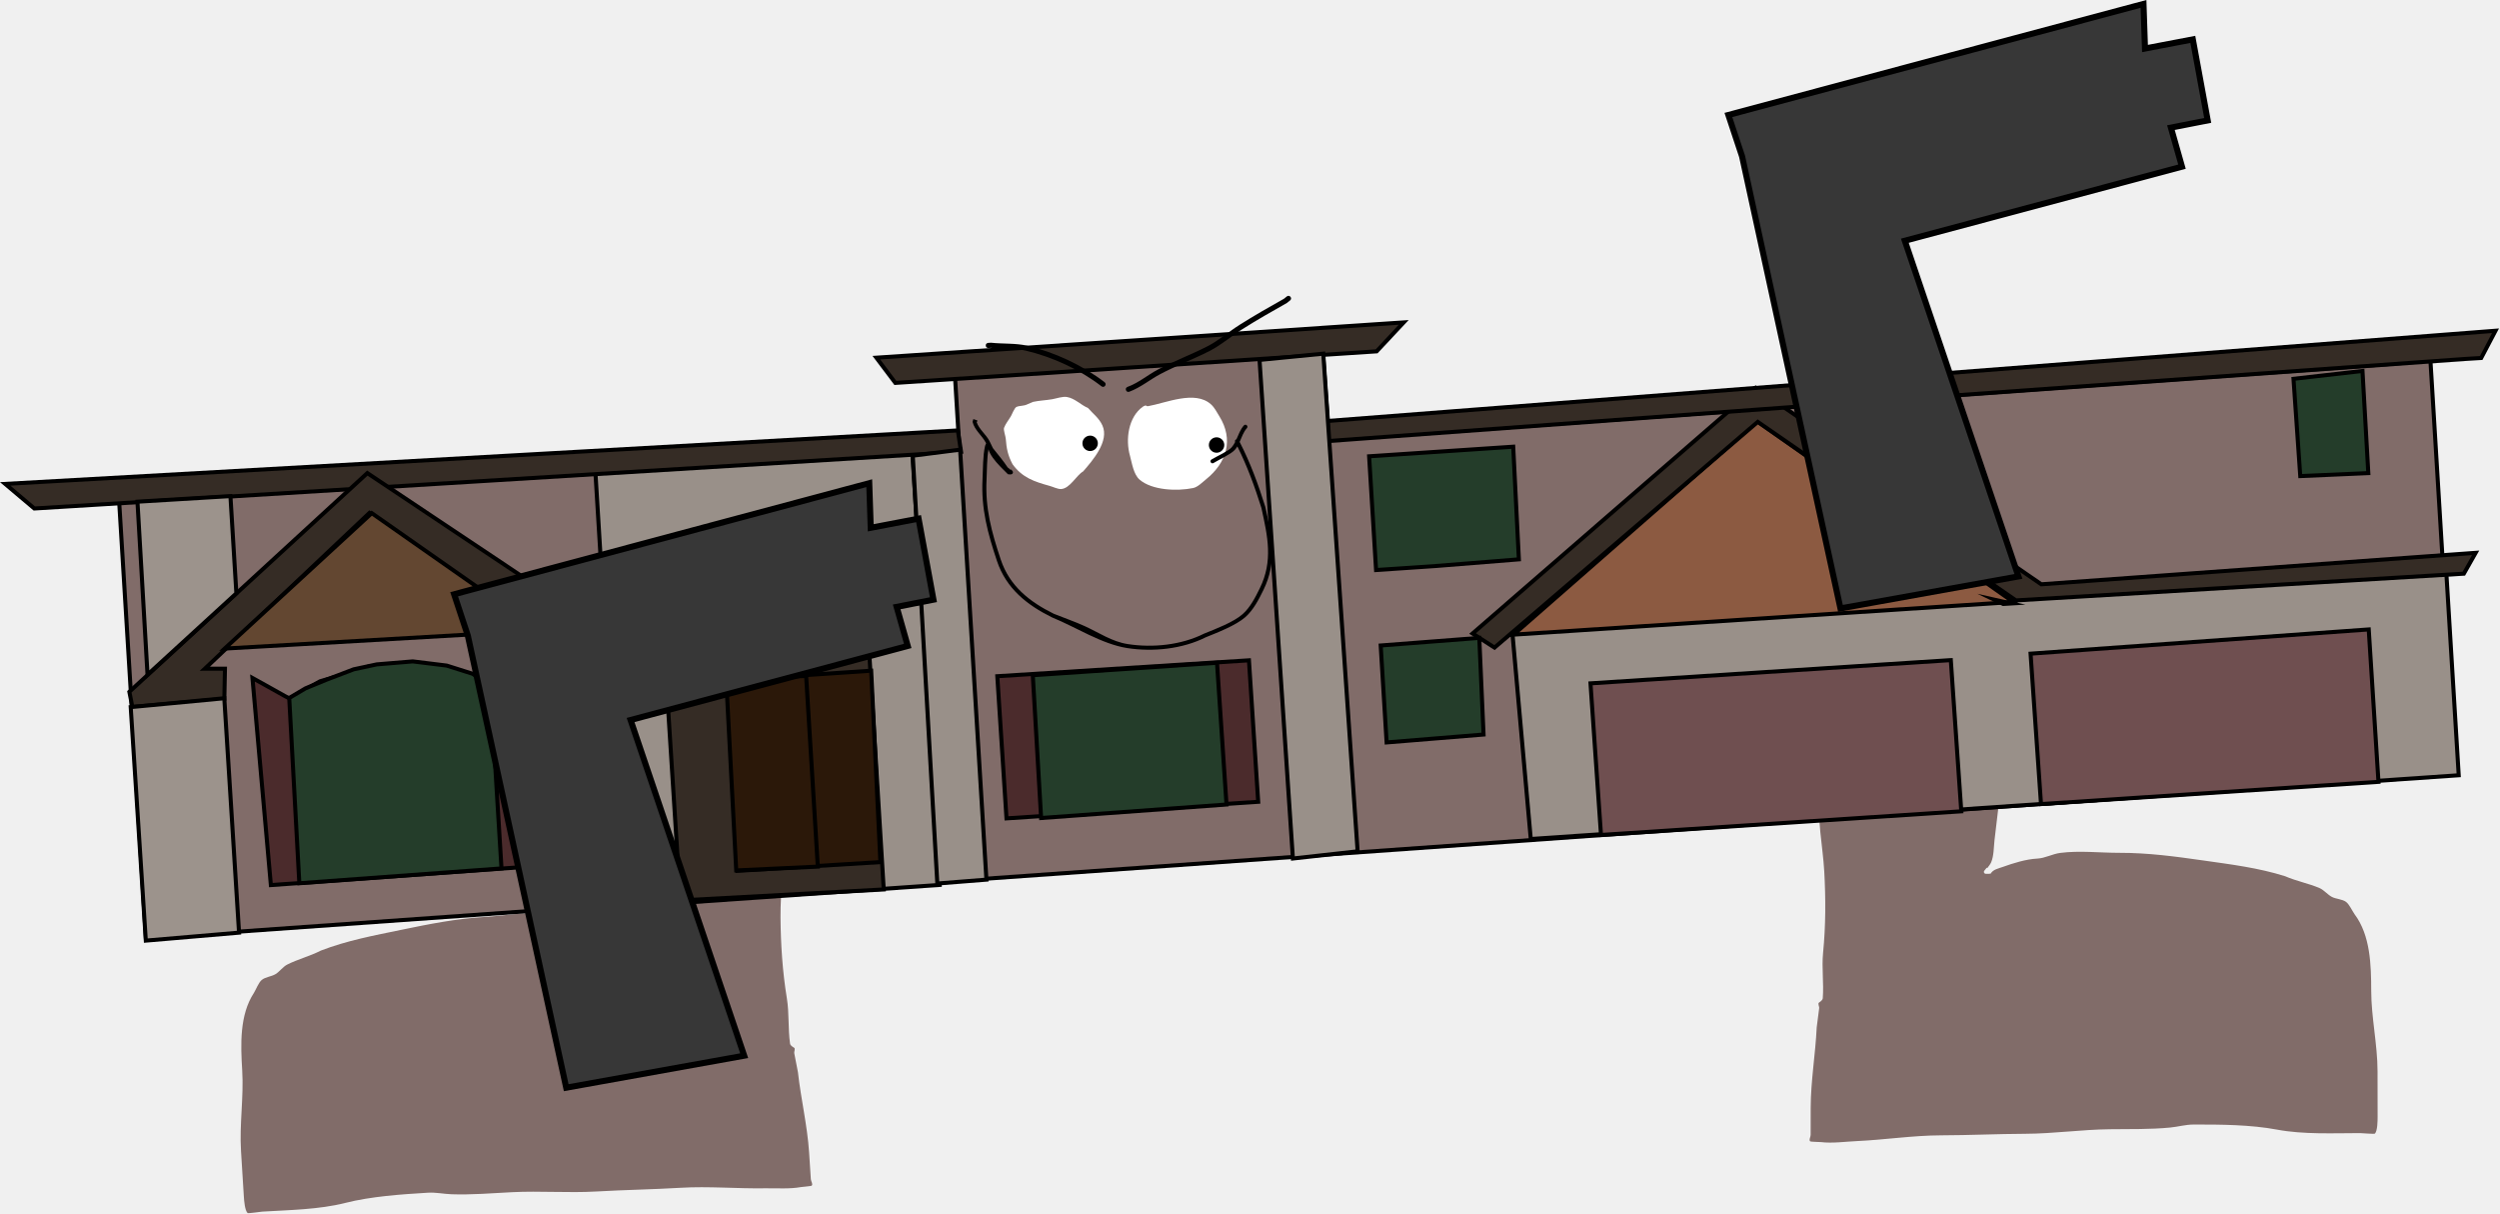
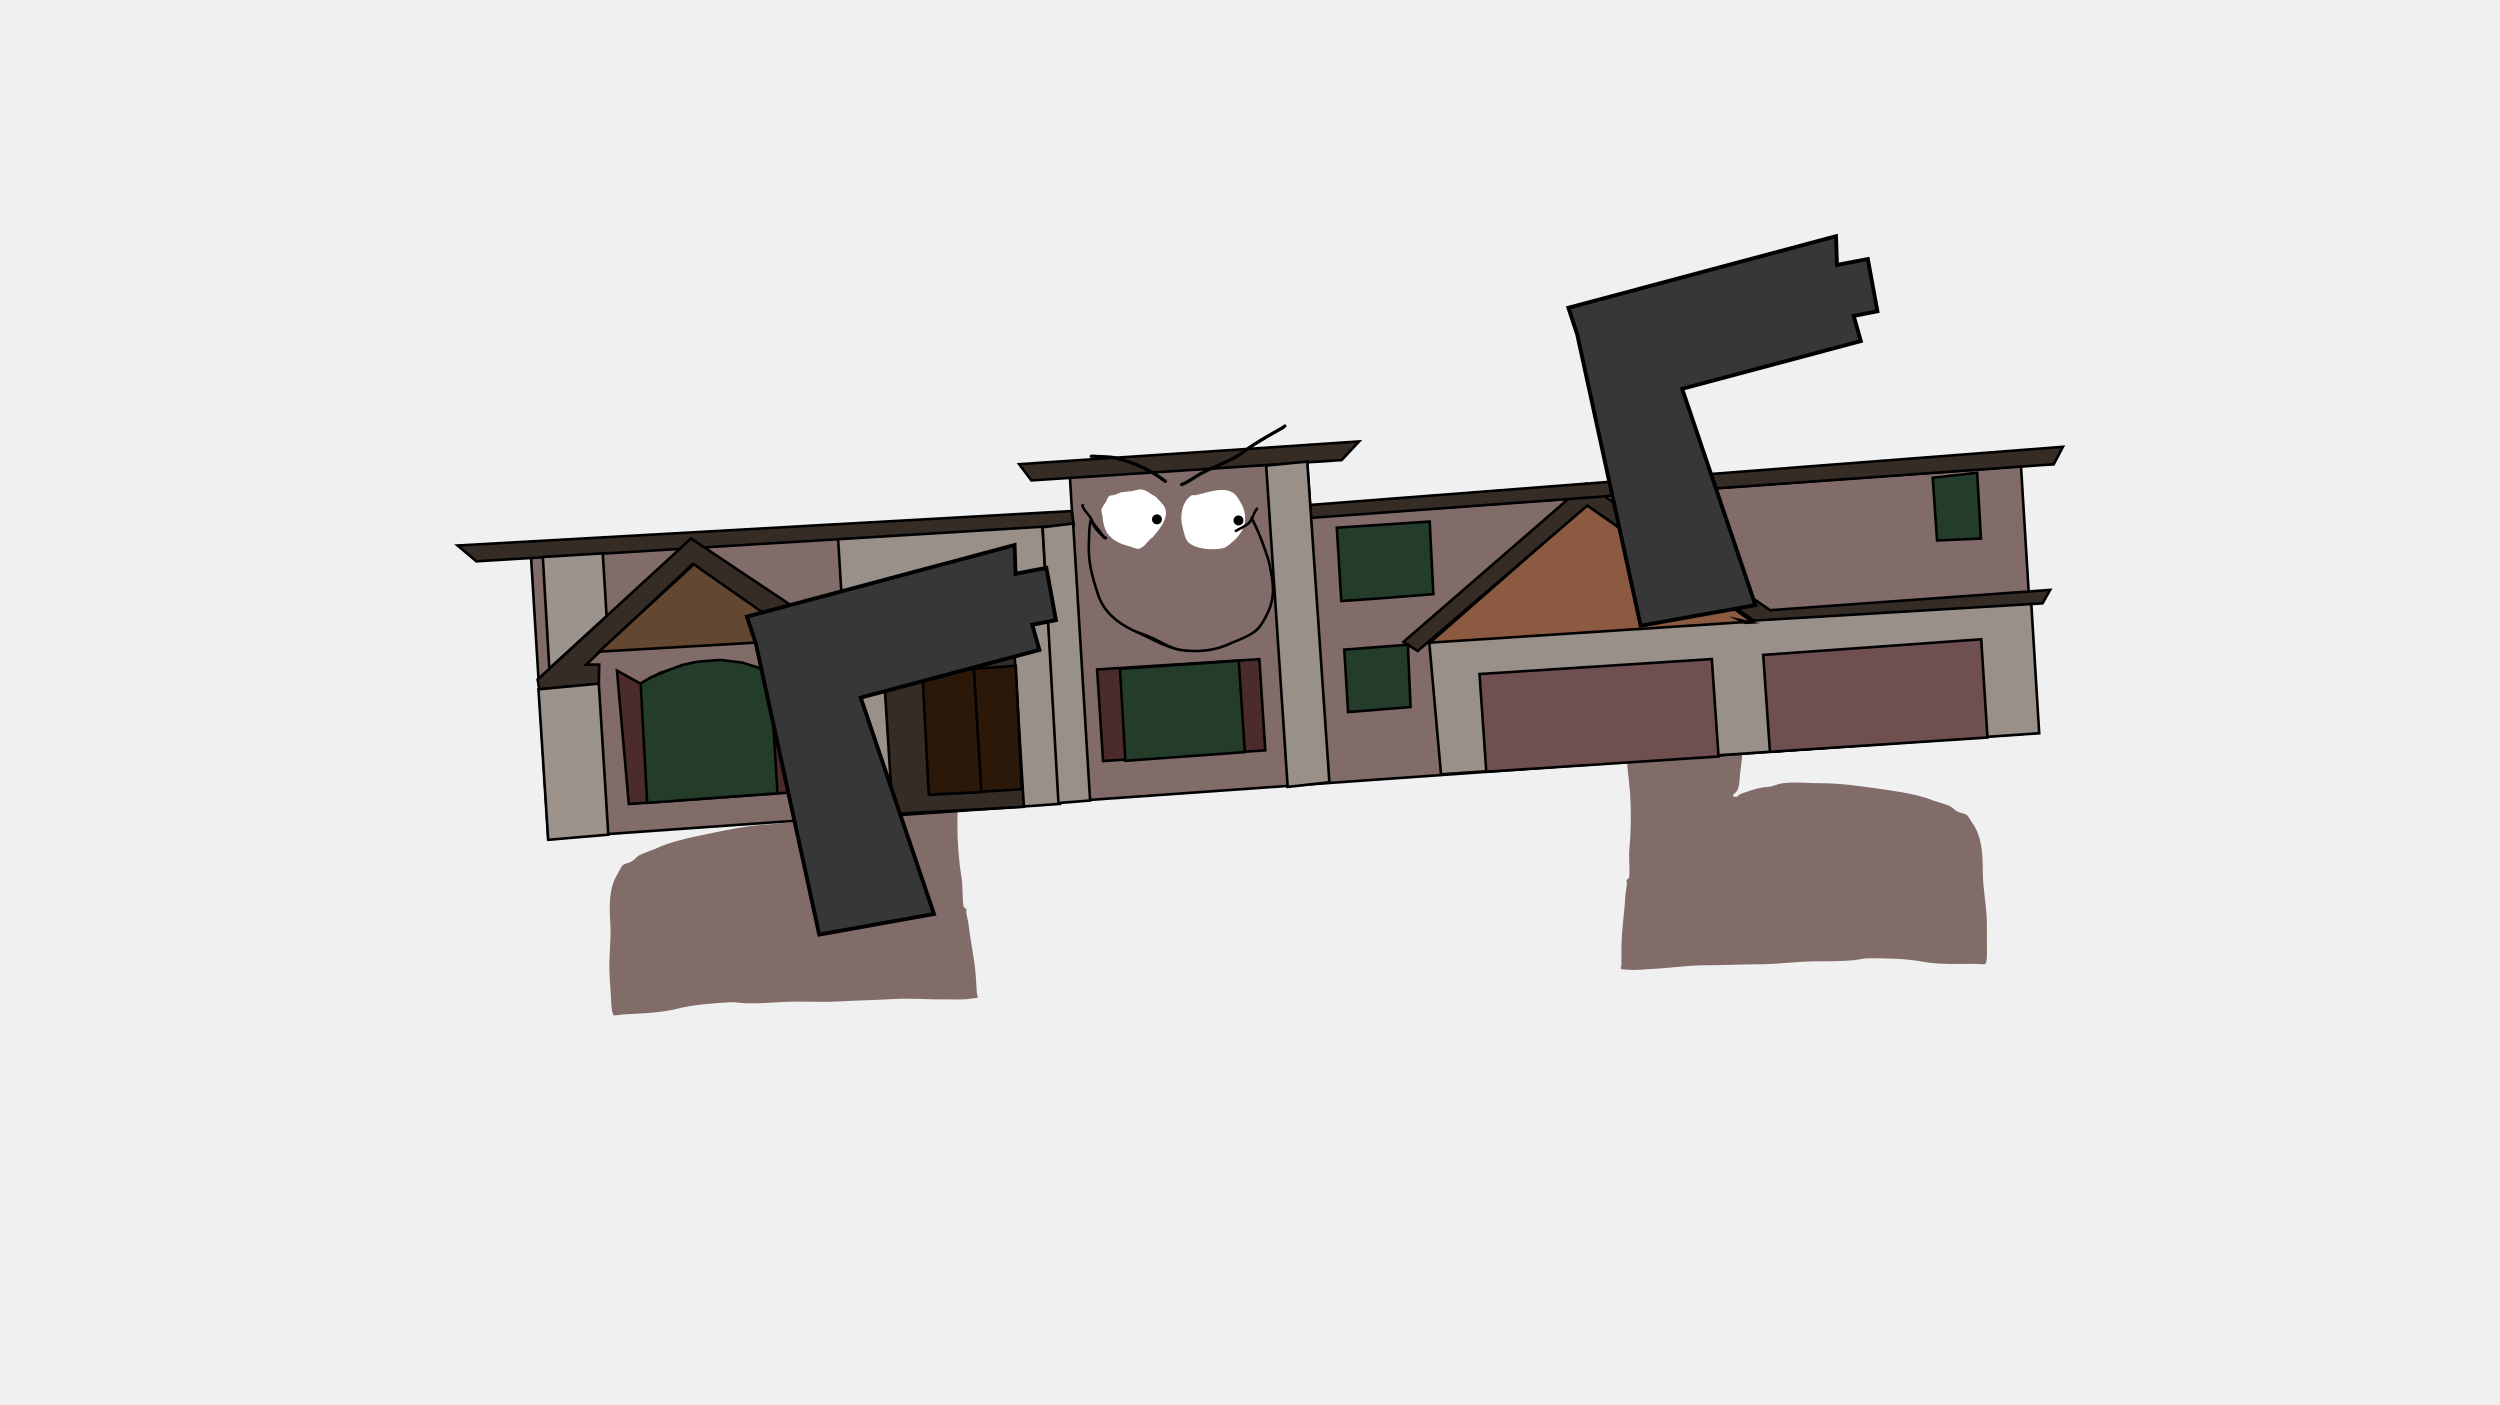
- <svg xmlns="http://www.w3.org/2000/svg" version="1.1" width="618.268" height="300.021" viewBox="0,0,618.268,300.021">
-   <g transform="translate(-14.5851,-0.16048)">
+ <svg xmlns="http://www.w3.org/2000/svg" version="1.1" width="959.459" height="539.039" viewBox="0,0,959.459,539.039">
+   <g transform="translate(159.7297,89.51952)">
    <g data-paper-data="{&quot;isPaintingLayer&quot;:true}" fill-rule="nonzero" stroke-linejoin="miter" stroke-miterlimit="10" stroke-dasharray="" stroke-dashoffset="0" style="mix-blend-mode: normal">
      <path d="M469.45,130.582c-0.445,-0.527 -1.775,-1.854 -2.358,-2.212c-0.417,-0.257 -1.114,0.039 -1.455,-0.305c-0.179,-0.18 -0.383,-0.408 -0.506,-0.538c1.1,0.115 2.189,0.187 3.32,0.185c6.91,-0.011 13.924,0.346 20.754,-0.698c3.66,-0.559 7.233,-0.295 10.916,-0.492c3.337,-0.179 6.585,-0.712 9.938,-0.718c1.41,-0.002 2.637,-0.117 4.018,-0.383c0.509,-0.098 1.052,-0.796 1.467,-0.499c0.415,0.296 -0.395,1.008 -0.497,1.493c-0.25,1.191 -0.642,2.423 -0.767,3.631c-0.252,2.417 0.848,5.861 -0.357,8.02c-0.125,6.717 -1.714,13.229 -2.035,19.903c-0.315,6.558 -1.337,13.134 -1.346,19.609c-0.009,6.687 -0.44,13.255 -1.264,19.899c-0.431,3.475 -0.838,6.931 -1.234,10.41c-0.19,1.667 -0.156,3.963 -0.831,5.515c-0.206,0.474 -0.585,0.956 -0.958,1.44l-0.137,-0.1l-0.605,0.754c-0.066,0.081 -0.106,0.183 -0.106,0.294c0,0.263 0.224,0.476 0.5,0.475l1,-0.002l-0,-0.101l0.174,0.073c0.59,-1.067 1.902,-1.278 3.04,-1.69c2.468,-0.893 5.753,-1.922 8.487,-2.049c1.991,-0.106 3.725,-1.144 5.687,-1.403c4.709,-0.622 9.905,-0.015 14.666,-0.023c7.055,-0.012 13.774,0.896 20.748,1.892c6.838,0.977 13.604,1.802 20.234,3.897c2.732,1.197 5.823,1.776 8.493,2.921c1.116,0.479 1.976,1.605 3.048,2.18c1.013,0.543 2.625,0.565 3.522,1.243c0.831,0.628 1.528,2.219 2.126,3.069c3.911,5.213 4.095,12.553 4.107,18.909c0.012,6.673 1.553,13.203 1.565,19.927c0.007,3.757 0.011,7.517 0.017,11.275c0.002,1 -0.025,3.439 -0.664,4.127c-0.139,0.15 -3.251,-0.125 -3.657,-0.125c-6.652,0.011 -14.077,0.366 -20.581,-0.864c-6.533,-1.225 -13.933,-1.268 -20.579,-1.257c-2.047,0.003 -3.831,0.549 -5.838,0.746c-4.84,0.473 -10.075,0.368 -14.949,0.42c-6.993,0.075 -13.864,1.094 -20.894,1.124c-6.944,0.03 -13.895,0.365 -20.844,0.381c-6.906,0.02 -13.907,1.107 -20.82,1.424c-2.9,0.133 -6.02,0.592 -8.901,0.251c-0.285,-0.034 -2.542,-0.061 -2.665,-0.194c-0.37,-0.398 0.123,-1.06 0.123,-1.593c-0.002,-2.226 0.003,-4.453 0.008,-6.679c0.015,-6.631 1.179,-13.291 1.493,-19.933c0.204,-1.572 0.406,-3.146 0.608,-4.718c0.06,-0.464 -0.419,-1.129 -0.021,-1.401c0.392,-0.268 0.876,-0.613 0.912,-1.071c0.289,-3.723 -0.292,-7.505 0.076,-11.227c0.661,-6.74 0.66,-13.32 0.293,-20.081c-0.364,-6.553 -1.892,-12.864 -0.995,-19.519c0.891,-6.604 1.308,-13.204 1.722,-19.849c0.414,-6.633 1.124,-13.243 2.282,-19.796c0.498,-2.816 1.779,-5.534 2.2,-8.328c0.451,-2.987 -0.387,-5.646 -0.392,-8.541c0,0 0.067,-0.407 -0.433,-0.406c-0.067,0 -0.193,-0.061 -0.243,-0.046c0.3,-2.904 1.16,-6.548 -0.611,-8.646z" data-paper-data="{&quot;noHover&quot;:false,&quot;origItem&quot;:[&quot;Path&quot;,{&quot;applyMatrix&quot;:true,&quot;segments&quot;:[[[468.03134,200.77183],[0.30527,-3.04336],[0.05031,-0.0156]],[[468.20689,200.74722],[-0.06713,0],[0.5,0]],[[468.70689,201.24722],[0,0],[0,3.03472]],[[469.08608,210.19772],[0.45598,-3.13034],[-0.42648,2.92787]],[[466.87422,218.9193],[0.50263,-2.95078],[-1.16952,6.86586]],[[464.56311,239.65292],[0.42559,-6.9513],[-0.42643,6.96497]],[[462.80883,260.44035],[0.90268,-6.92056],[-0.90967,6.97415]],[[463.76772,280.88562],[-0.35206,-6.86907],[0.35432,7.08646]],[[463.4339,301.91889],[0.67356,-7.06328],[-0.37417,3.90028]],[[463.33467,313.68007],[0.29545,-3.90165],[-0.0364,0.48074]],[[462.42077,314.80108],[0.3921,-0.28052],[-0.39806,0.28478]],[[462.43932,316.26928],[0.06048,-0.48569],[-0.20514,1.64751]],[[461.82117,321.21147],[0.20655,-1.64733],[-0.32572,6.96162]],[[460.28729,342.0957],[0.0272,-6.94964],[-0.00913,2.33283]],[[460.26582,349.09418],[0.00222,-2.33285],[-0.00053,0.5578]],[[460.13969,350.76281],[-0.36922,-0.41811],[0.12307,0.13936]],[[462.8037,350.96968],[-0.28515,-0.03591],[2.87984,0.36272]],[[471.7022,350.71975],[-2.90002,0.13451],[6.91361,-0.32066]],[[492.51689,349.25845],[-6.90629,0.00867],[6.9497,-0.00549]],[[513.35113,348.89106],[-6.94441,0.01916],[7.03063,-0.01893]],[[534.23453,347.74818],[-6.9935,0.06622],[4.87343,-0.04615]],[[549.17486,347.33507],[-4.84082,0.48781],[2.00749,-0.20229]],[[555.01119,346.56456],[-2.04692,0],[6.64691,0]],[[575.5787,347.92158],[-6.53074,-1.29493],[6.5023,1.30046]],[[596.15164,348.86694],[-6.65171,0],[0.40588,0]],[[599.80714,349.00455],[-0.13976,0.15721],[0.64049,-0.72044]],[[600.47742,344.68083],[0,1.04801],[0,-3.93809]],[[600.47742,332.86656],[0,3.93809],[0,-7.04769]],[[598.94266,311.98485],[0.00043,6.99458],[-0.0004,-6.66111]],[[594.86514,292.16883],[3.90167,5.47056],[-0.59593,-0.89241]],[[592.74438,288.94959],[0.82995,0.65964],[-0.89558,-0.71179]],[[589.22482,287.64095],[1.0118,0.57121],[-1.07109,-0.60469]],[[586.1808,285.35179],[1.11527,0.50361],[-2.66735,-1.20447]],[[577.78922,282.30441],[2.73005,1.2592],[-6.62657,-2.20678]],[[557.56094,278.18823],[6.83587,1.03575],[-6.97258,-1.05646]],[[536.80167,276.19081],[7.05463,0],[-4.76109,0]],[[522.0666,276.18621],[4.70977,-0.64353],[-1.9622,0.26811]],[[516.37174,277.63991],[1.99125,-0.10792],[-2.7344,0.12834]],[[507.87802,279.76756],[2.46916,-0.9318],[-1.13885,0.42977]],[[504.92409,281.48835],[0.5915,-1.11745],[0,0]],[504.66123,281.45698],[504.66123,281.56303],[[503.66123,281.56303],[0,0],[-0.27614,0]],[[503.16123,281.06303],[0,0.27614],[0,-0.11626]],[[503.26746,280.75486],[-0.06655,0.08492],[0,0]],[503.87355,279.96534],[[504.01042,280.07041],[0,0],[0.3735,-0.50602]],[[504.97011,278.56137],[-0.20703,0.49629],[0.6783,-1.62603]],[[505.80868,272.7723],[-0.19283,1.74739],[0.40234,-3.64588]],[[507.0629,261.84107],[-0.43703,3.64189],[0.83545,-6.96212]],[[508.37943,240.9616],[-0.02069,7.00886],[0.02003,-6.78644]],[[509.77184,220.40407],[-0.32726,6.87253],[0.33309,-6.99482]],[[511.849,199.5447],[-0.13682,7.03998],[1.20865,-2.26119]],[[512.22209,191.13859],[-0.25616,2.5332],[0.12797,-1.26552]],[[512.99693,187.33386],[-0.25205,1.24796],[0.10265,-0.50827]],[[513.51719,185.86785],[0.41469,0.3113],[-0.41496,-0.31151]],[[512.05015,186.38831],[0.5088,-0.10176],[-1.38213,0.27643]],[[508.03345,186.78175],[1.4099,0],[-3.35322,0]],[[498.09923,187.51495],[3.33709,-0.18183],[-3.68398,0.20073]],[[487.18731,188.00965],[3.66102,-0.58011],[-6.83186,1.08254]],[[466.43943,188.7004],[6.91015,0],[-1.13113,0]],[[463.12097,188.49963],[1.0993,0.12191],[0.12274,0.13668]],[[463.56163,188.988],[-0.1785,-0.18934],[0.34065,0.36133]],[[465.01619,189.31],[-0.41676,-0.27003],[0.5817,0.3769]],[[467.43343,191.7101],[-0.44393,-0.55318],[1.76743,2.20238]]],&quot;closed&quot;:true}]}" fill="#816c69" stroke="none" stroke-width="0.5" stroke-linecap="butt" />
      <path d="M198.686,150.947c-0.051,-0.012 -0.173,0.057 -0.24,0.061c-0.499,0.03 -0.407,0.432 -0.407,0.432c0.179,2.89 -0.488,5.595 0.152,8.548c0.598,2.762 2.05,5.395 2.726,8.175c1.572,6.467 2.702,13.02 3.537,19.614c0.837,6.607 1.673,13.167 2.982,19.702c1.319,6.586 0.196,12.979 0.25,19.542c0.064,6.77 0.482,13.337 1.571,20.022c0.604,3.691 0.265,7.502 0.79,11.199c0.065,0.456 0.57,0.769 0.978,1.012c0.414,0.247 -0.021,0.941 0.068,1.4c0.302,1.556 0.604,3.114 0.907,4.671c0.736,6.61 2.321,13.184 2.759,19.8c0.147,2.221 0.293,4.443 0.433,6.665c0.033,0.531 0.568,1.161 0.224,1.582c-0.115,0.14 -2.365,0.307 -2.648,0.359c-2.853,0.52 -5.997,0.255 -8.899,0.303c-6.92,0.113 -13.976,-0.537 -20.87,-0.127c-6.937,0.415 -13.895,0.513 -20.828,0.915c-7.019,0.407 -13.941,-0.183 -20.925,0.177c-4.867,0.251 -10.086,0.682 -14.946,0.51c-2.016,-0.071 -3.831,-0.505 -5.875,-0.381c-6.635,0.402 -14.017,0.905 -20.459,2.534c-6.414,1.632 -13.847,1.739 -20.486,2.141c-0.405,0.025 -3.493,0.493 -3.642,0.352c-0.682,-0.647 -0.864,-3.08 -0.925,-4.078c-0.232,-3.75 -0.468,-7.503 -0.7,-11.253c-0.416,-6.711 0.706,-13.324 0.294,-19.984c-0.393,-6.343 -0.676,-13.68 2.895,-19.126c0.542,-0.886 1.137,-2.517 1.926,-3.195c0.852,-0.732 2.46,-0.854 3.436,-1.459c1.033,-0.641 1.819,-1.818 2.903,-2.365c2.591,-1.308 5.64,-2.078 8.29,-3.443c6.484,-2.503 13.185,-3.747 19.947,-5.147c6.897,-1.428 13.546,-2.751 20.587,-3.178c4.752,-0.288 9.9,-1.216 14.639,-0.888c1.974,0.137 3.771,1.064 5.765,1.046c2.737,-0.043 6.081,0.779 8.601,1.517c1.162,0.34 2.485,0.469 3.142,1.498l0.169,-0.084l0.006,0.101l0.998,-0.06c0.276,-0.017 0.485,-0.242 0.469,-0.505c-0.007,-0.111 -0.053,-0.21 -0.124,-0.287l-0.652,-0.714l-0.13,0.108c-0.403,-0.459 -0.812,-0.917 -1.048,-1.377c-0.773,-1.507 -0.885,-3.8 -1.181,-5.452c-0.617,-3.448 -1.243,-6.871 -1.894,-10.312c-1.245,-6.579 -2.093,-13.107 -2.528,-19.78c-0.42,-6.461 -1.859,-12.961 -2.591,-19.486c-0.745,-6.641 -2.745,-13.041 -3.297,-19.736c-1.34,-2.08 -0.462,-5.585 -0.867,-7.982c-0.202,-1.197 -0.672,-2.403 -0.997,-3.576c-0.132,-0.478 -0.987,-1.137 -0.591,-1.459c0.396,-0.322 0.982,0.341 1.496,0.407c1.396,0.18 2.628,0.217 4.035,0.132c3.347,-0.203 6.623,0.127 9.965,0.098c3.689,-0.032 7.238,-0.518 10.926,-0.187c6.883,0.617 13.861,-0.175 20.758,-0.594c1.129,-0.068 2.211,-0.209 3.301,-0.391c-0.114,0.138 -0.304,0.377 -0.471,0.569c-0.319,0.365 -1.032,0.113 -1.433,0.395c-0.558,0.394 -1.802,1.801 -2.212,2.354c-1.634,2.204 -0.544,5.787 -0.06,8.667z" data-paper-data="{&quot;noHover&quot;:false,&quot;origItem&quot;:[&quot;Path&quot;,{&quot;applyMatrix&quot;:true,&quot;segments&quot;:[[[936.06267,401.54367],[0.61054,-6.08672],[0.10063,-0.03121]],[[936.41378,401.49443],[-0.13425,0],[1,0]],[[937.41378,402.49443],[0,0],[0,6.06943]],[[938.17215,420.39544],[0.91195,-6.26068],[-0.85297,5.85573]],[[933.74845,437.8386],[1.00526,-5.90156],[-2.33904,13.73171]],[[929.12622,479.30585],[0.85118,-13.9026],[-0.85285,13.92993]],[[925.61766,520.8807],[1.80536,-13.84111],[-1.81934,13.9483]],[[927.53544,561.77124],[-0.70413,-13.73814],[0.70865,14.17291]],[[926.8678,603.83778],[1.34712,-14.12656],[-0.74835,7.80057]],[[926.66935,627.36014],[0.59091,-7.8033],[-0.07281,0.96147]],[[924.84154,629.60215],[0.7842,-0.56103],[-0.79612,0.56956]],[[924.87864,632.53856],[0.12095,-0.97138],[-0.41029,3.29502]],[[923.64234,642.42294],[0.4131,-3.29467],[-0.65145,13.92325]],[[920.57458,684.1914],[0.0544,-13.89927],[-0.01826,4.66566]],[[920.53165,698.18835],[0.00443,-4.6657],[-0.00106,1.11559]],[[920.27939,701.52561],[-0.73844,-0.83621],[0.24613,0.27872]],[[925.6074,701.93937],[-0.5703,-0.07183],[5.75969,0.72543]],[[943.4044,701.4395],[-5.80004,0.26901],[13.82722,-0.64132]],[[985.03378,698.5169],[-13.81258,0.01734],[13.8994,-0.01099]],[[1026.70226,697.78213],[-13.88881,0.03833],[14.06125,-0.03785]],[[1068.46906,695.49637],[-13.987,0.13244],[9.74685,-0.09229]],[[1098.34971,694.67014],[-9.68163,0.97562],[4.01498,-0.40459]],[[1110.02238,693.12912],[-4.09384,0],[13.29383,0]],[[1151.1574,695.84315],[-13.06149,-2.58987],[13.0046,2.60092]],[[1192.30327,697.73388],[-13.30342,0],[0.81177,0]],[[1199.61429,698.0091],[-0.27953,0.31442],[1.28098,-1.44089]],[[1200.95484,689.36166],[0,2.09601],[0,-7.87618]],[[1200.95484,665.73311],[0,7.87618],[0,-14.09537]],[[1197.88531,623.96971],[0.00085,13.98916],[-0.00081,-13.32221]],[[1189.73029,584.33766],[7.80335,10.94112],[-1.19186,-1.78483]],[[1185.48876,577.89918],[1.6599,1.31927],[-1.79115,-1.42359]],[[1178.44964,575.2819],[2.02361,1.14243],[-2.14218,-1.20937]],[[1172.3616,570.70359],[2.23055,1.00723],[-5.3347,-2.40894]],[[1155.57844,564.60883],[5.4601,2.5184],[-13.25314,-4.41356]],[[1115.12189,556.37646],[13.67173,2.07149],[-13.94517,-2.11292]],[[1073.60335,552.38162],[14.10925,0],[-9.52217,0]],[[1044.1332,552.37241],[9.41953,-1.28706],[-3.92441,0.53622]],[[1032.74348,555.27981],[3.9825,-0.21584],[-5.4688,0.25667]],[[1015.75603,559.53511],[4.93832,-1.86359],[-2.2777,0.85954]],[[1009.84819,562.9767],[1.183,-2.23491],[0,0]],[1009.32246,562.91396],[1009.32246,563.12605],[[1007.32246,563.12605],[0,0],[-0.55228,0]],[[1006.32246,562.12605],[0,0.55228],[0,-0.23252]],[[1006.53492,561.50971],[-0.13311,0.16984],[0,0]],[1007.7471,559.93068],[[1008.02083,560.14081],[0,0],[0.747,-1.01203]],[[1009.94023,557.12275],[-0.41406,0.99258],[1.35661,-3.25207]],[[1011.61736,545.54459],[-0.38566,3.49478],[0.80468,-7.29176]],[[1014.12579,523.68213],[-0.87405,7.28378],[1.67091,-13.92424]],[[1016.75886,481.92319],[-0.04137,14.01772],[0.04007,-13.57289]],[[1019.54368,440.80815],[-0.65453,13.74505],[0.66617,-13.98964]],[[1023.69799,399.08941],[-0.27364,14.07995],[2.41729,-4.52238]],[[1024.44418,382.27717],[-0.51232,5.0664],[0.25594,-2.53105]],[[1025.99386,374.66773],[-0.5041,2.49593],[0.20531,-1.01654]],[[1027.03438,371.73569],[0.82938,0.6226],[-0.82993,-0.62301]],[[1024.10031,372.77663],[1.0176,-0.20352],[-2.76426,0.55285]],[[1016.06689,373.56351],[2.81979,0],[-6.70643,0]],[[996.19847,375.0299],[6.67418,-0.36366],[-7.36795,0.40146]],[[974.37461,376.0193],[7.32205,-1.16021],[-13.66372,2.16508]],[[932.87887,377.4008],[13.8203,0],[-2.26225,0]],[[926.24195,376.99926],[2.1986,0.24383],[0.24549,0.27336]],[[927.12326,377.976],[-0.357,-0.37867],[0.6813,0.72266]],[[930.03238,378.61999],[-0.83352,-0.54006],[1.16339,0.75379]],[[934.86686,383.4202],[-0.88786,-1.10635],[3.53486,4.40477]]],&quot;closed&quot;:true}],&quot;index&quot;:null}" fill="#816c69" stroke="none" stroke-width="0.5" stroke-linecap="butt" />
      <g>
        <g>
          <g stroke="#000000" stroke-width="1" stroke-linecap="round">
            <path d="M50.674,232.187l-6.606,-107.944l207.906,-12.724l-1.099,-17.955l91.042,-5.766l1.484,21.172l263.72,-18.886l8.769,-0.751l6.266,102.386z" fill="#816c69" />
            <path d="M168.472,224.463l-6.593,-107.73l78.413,-4.799l6.778,107.075z" fill="#999089" />
            <path d="M619.851,142.3l3.035,49.59l-229.578,15.766l-4.584,-51.383l230.11,-14.426z" fill="#999089" />
            <path d="M389.046,157.112l60.275,-52.778l63.362,44.697z" fill="#8c5a41" />
            <path d="M507.97,148.46l4.196,0.945l-1.972,0.121z" fill="none" />
            <path d="M519.611,144.659l107.464,-7.778l-2.923,5.156l-110.819,6.61l-63.868,-44.151l-65.126,55.821l-5.431,-3.487l70.041,-60.756z" fill="#352c25" />
            <path d="M343.296,109.235l-0.327,-4.958l289.02,-22.322l-3.545,6.739l-4.122,0.252l-167.923,11.993z" fill="#352c25" />
            <path d="M231.399,88.62l130.474,-8.731l-6.703,7.164l-119.072,7.802z" fill="#352c25" />
            <path d="M252.356,111.882l-229.279,14.032l-7.208,-6.081l235.7,-13.223z" fill="#352c25" />
            <path d="M599.077,91.903l1.444,25.261l-16.837,0.739l-1.676,-24.058z" fill="#243d2a" />
            <path d="M519.543,199.016l-2.582,-37.199l83.663,-5.993l2.409,37.695z" fill="#6f4f50" />
            <path d="M410.682,206.649l-2.599,-37.489l89.145,-5.747l2.593,37.392z" fill="#6f4f50" />
            <path d="M263.595,202.551l-2.273,-35.156l62.261,-3.932l2.287,34.985z" fill="#4b2b2c" />
            <path d="M272.164,202.464l-2.06,-35.315l45.577,-3.08l2.349,35.054z" fill="#243d2a" />
            <path d="M182.898,222.845l-5.279,-82.929l4.28,-2.76l8.792,-2.576l7.45,-1.232l12.474,-0.569l11.873,1.651l5.619,2.082l5.117,83.619z" fill="#352c25" />
            <path d="M232.405,213.363l-35.361,2.164l-2.579,-47.121l35.653,-2.376z" fill="#2b1809" />
            <path d="M214.028,167.33l2.886,47.15l-20.181,0.944l-2.477,-47.127z" fill="#2b1809" />
            <path d="M229.97,161.94l-37.387,2.288l-1.33,-23.4l3.41,-2.44l5.442,-2.468l4.184,-1.42l8.708,-0.63l6.091,-0.179l6.293,1.458l3.528,1.143z" fill="#090909" />
            <path d="M147.139,214.36l-65.539,4.69l-4.558,-51.22l2.526,1.398l5.476,3.061l1.156,0.608l4.423,-2.502l3.148,-1.745l7.093,-2.084l4.888,-1.561l5.555,-0.631l4.977,-0.111l9.073,1.191l8.307,2.791l2.973,2.05l1.873,-2.637l2.212,-2.076l3.594,-1.093l3.184,48.709z" fill="#4b2b2c" />
            <path d="M135.898,169.856l2.758,45.072l-50.016,3.667l-2.499,-45.816l4.024,-2.381l5.258,-2.165l6.658,-2.542l5.722,-1.223l8.904,-0.739l8.403,1.038l6.43,2.032z" fill="#243d2a" />
            <path d="M160.393,153.826l-0.223,4.671l-8.922,0.449l-45.254,-31.943l-40.737,38.54l4.982,-0.014l-0.152,7.481l-22.762,1.975l-0.737,-3.739l58.88,-54.084z" fill="#352c25" />
            <path d="M106.558,127.066l41.439,29.023l-77.832,4.472z" fill="#634731" />
            <path d="M334.458,212.478l-8.258,-123.306l15.771,-1.547l8.498,123.073z" fill="#999089" />
            <path d="M240.416,112.858l11.706,-1.493l6.508,106.336l-12.145,0.962z" fill="#999089" />
            <path d="M164.902,165.607l-13.291,0.522l-0.529,-3.655l14.09,-0.765z" fill="#352c25" />
            <path d="M165.002,165.576l3.473,58.418l-12.355,0.853l-4.616,-58.809z" fill="#9c938c" />
            <path d="M46.922,175.034l23.155,-2.193l3.649,57.971l-23.067,1.97z" fill="#9c938c" />
            <path d="M51.084,167.017l-2.491,-42.784l23.001,-1.383l1.472,24.046z" fill="#9c938c" />
            <path d="M388.966,110.632l1.4,27.859l-20.544,1.645l-14.787,1.002l-1.722,-28.131z" fill="#243d2a" />
            <path d="M356.176,159.795l24.395,-1.881l1.056,23.902l-23.983,1.953z" fill="#243d2a" />
          </g>
          <path d="M298.642,100.607c4.377,-0.764 11.575,-4.015 15.534,-0.461c0.904,0.812 1.448,1.934 2.079,2.951c3.577,5.761 1.867,11.443 -3.279,15.596c-0.896,0.723 -2.063,1.931 -3.204,2.162c-3.962,0.825 -10.165,0.574 -13.241,-2.075c-1.492,-1.285 -1.893,-4.085 -2.375,-5.875c-1.154,-4.002 -0.453,-9.608 3.205,-12.184c0.19,-0.134 0.428,-0.229 0.692,-0.3c0.221,0.252 0.59,0.187 0.59,0.187z" data-paper-data="{&quot;noHover&quot;:false,&quot;origItem&quot;:[&quot;Path&quot;,{&quot;applyMatrix&quot;:true,&quot;segments&quot;:[[[280.57114,132.11231],[0.24194,0.31213],[-0.31493,0.06475]],[[279.73784,132.41383],[0.23281,-0.14357],[-4.48957,2.76866]],[[275.107,146.4721],[-1.06967,-4.79248],[0.4376,2.14144]],[[277.4676,153.53313],[-1.66272,-1.61891],[3.42848,3.33815]],[[292.84617,156.91157],[-4.72073,0.68487],[1.35845,-0.18869]],[[296.75617,154.60614],[-1.10575,0.78581],[6.35384,-4.51544]],[[301.72346,136.55739],[3.7938,7.03563],[-0.66888,-1.2418]],[[299.49869,132.94711],[1.00516,1.02],[-4.40232,-4.46732]],[[281.25032,132.37586],[5.20505,-0.58374],[0,0]]],&quot;closed&quot;:true}]}" fill="#ffffff" stroke="none" stroke-width="0.5" stroke-linecap="butt" />
          <path d="M274.938,98.888c1.03,-0.183 2.523,-0.723 3.59,-0.549c2.004,0.327 3.459,1.984 5.235,2.719c1.26,1.458 2.722,2.468 3.563,4.318c1.769,3.89 -2.44,8.683 -4.757,11.363c-1.738,1.006 -3.265,4.251 -5.486,4.366c-0.77,0.04 -2.032,-0.565 -2.793,-0.776c-3.826,-1.058 -6.773,-2.028 -9.189,-5.36c-1.163,-2.188 -1.498,-3.829 -1.685,-6.325c-0.046,-0.617 -0.615,-2.151 -0.423,-2.68c0.35,-0.966 1.196,-2.01 1.715,-2.902c0.27,-0.465 0.851,-2.035 1.353,-2.26c0.829,-0.372 1.74,-0.171 2.725,-0.664c0.45,-0.188 0.888,-0.391 1.326,-0.577c1.572,-0.352 3.275,-0.397 4.825,-0.673z" data-paper-data="{&quot;noHover&quot;:false,&quot;origItem&quot;:[&quot;Path&quot;,{&quot;applyMatrix&quot;:true,&quot;segments&quot;:[[[247.74944,129.096],[1.87542,-0.30119],[-0.52807,0.18739]],[[246.15338,129.67651],[0.54253,-0.18834],[-1.19358,0.50883]],[[242.90759,130.2554],[1.00212,-0.37815],[-0.60753,0.22925]],[[241.15936,132.81009],[0.35167,-0.52718],[-0.67487,1.01169]],[[238.93851,136.08955],[0.48199,-1.11177],[-0.26369,0.60823]],[[239.24623,139.26365],[-0.00986,-0.72923],[0.03991,2.95034]],[[240.76989,146.79951],[-1.21096,-2.65802],[2.60196,4.09492]],[[251.15837,153.73863],[-4.42548,-1.52091],[0.88053,0.30261]],[[254.37606,154.85173],[-0.9092,-0.00863],[2.62129,0.02488]],[[261.1161,150.12213],[-2.11778,1.05889],[2.91842,-2.98609]],[[267.51703,137.14639],[1.80126,4.70443],[-0.85642,-2.23675]],[[263.64689,131.82913],[1.37785,1.8069],[-2.03746,-0.99231]],[[257.70334,128.26637],[2.33477,0.52887],[-1.2438,-0.28174]],[[253.45458,128.65572],[1.22482,-0.14142],[-1.8445,0.21297]]],&quot;closed&quot;:true}]}" fill="#ffffff" stroke="none" stroke-width="0.5" stroke-linecap="butt" />
          <path d="M282.387,109.918c-0.064,-1.052 0.736,-1.957 1.788,-2.022c1.052,-0.064 1.957,0.736 2.022,1.788c0.064,1.052 -0.736,1.957 -1.788,2.022c-1.052,0.064 -1.957,-0.736 -2.022,-1.788z" fill="#000000" stroke="none" stroke-width="0.5" stroke-linecap="butt" />
          <path d="M313.669,110.336c-0.064,-1.052 0.736,-1.957 1.788,-2.022c1.052,-0.064 1.957,0.736 2.022,1.788c0.064,1.052 -0.736,1.957 -1.788,2.022c-1.052,0.064 -1.957,-0.736 -2.022,-1.788z" fill="#000000" stroke="none" stroke-width="0.5" stroke-linecap="butt" />
          <path d="M258.476,85.635c-0.039,-0.635 0.596,-0.674 0.596,-0.674l0.706,-0.041c2.902,0.314 6.095,0.084 8.918,0.731c6.762,1.599 13.671,4.797 19.172,9.035c0,0 0.503,0.389 0.115,0.892c-0.389,0.503 -0.892,0.115 -0.892,0.115c-5.345,-4.139 -12.103,-7.247 -18.687,-8.804c-2.706,-0.663 -5.859,-0.381 -8.656,-0.697l-0.597,0.039c0,0 -0.635,0.039 -0.674,-0.596z" fill="#000000" stroke="none" stroke-width="0.5" stroke-linecap="butt" />
          <path d="M333.851,73.575c0.396,0.498 -0.102,0.894 -0.102,0.894l-0.799,0.633c-3.685,2.078 -7.407,4.198 -10.983,6.458c-2.735,1.728 -5.254,3.932 -8.135,5.408c-3.984,2.035 -8.226,3.62 -12.167,5.702c-2.619,1.384 -4.875,3.328 -7.68,4.366c0,0 -0.597,0.22 -0.817,-0.377c-0.22,-0.597 0.377,-0.817 0.377,-0.817c2.748,-1.005 4.962,-2.943 7.525,-4.297c3.948,-2.086 8.193,-3.673 12.183,-5.711c2.846,-1.448 5.335,-3.645 8.033,-5.35c3.565,-2.253 7.273,-4.379 10.953,-6.438l0.717,-0.573c0,0 0.498,-0.396 0.894,0.102z" fill="#000000" stroke="none" stroke-width="0.5" stroke-linecap="butt" />
          <path d="M314.138,114.482c-0.251,-0.433 0.182,-0.683 0.182,-0.683l0.191,-0.11c1.18,-0.721 4.011,-1.973 4.805,-2.911c0.342,-0.404 0.614,-0.846 0.852,-1.307c-0.043,-0.108 -0.142,-0.448 0.228,-0.641c0.034,-0.018 0.066,-0.031 0.098,-0.042c0.528,-1.178 0.953,-2.412 1.833,-3.413c0,0 0.331,-0.374 0.706,-0.043c0.374,0.331 0.043,0.706 0.043,0.706c-0.876,0.983 -1.275,2.233 -1.796,3.412c2.687,5.247 4.583,10.441 6.358,16.08c1.61,7.318 2.957,13.55 -0.466,20.532c-1.154,2.354 -2.488,4.97 -4.503,6.736c-2.324,2.037 -6.858,3.794 -9.74,4.954c-5.798,2.918 -13.074,3.681 -19.507,2.674c-6.26,-0.991 -12.634,-5.165 -18.525,-7.564c-6.232,-3.07 -11.39,-7.169 -13.669,-14.003c-2.3,-6.896 -3.938,-12.911 -3.558,-20.227c0.143,-2.712 0.044,-5.581 0.633,-8.227l0.029,-0.038l-0.013,-0.005l0.242,-0.569c-0.036,-0.068 -0.072,-0.136 -0.108,-0.204c-0.951,-1.773 -2.77,-3.074 -3.256,-5.113c0.067,-0.225 0.134,-0.449 0.201,-0.674l0.931,0.316l0.018,-0.002c-0.001,0.002 -0.002,0.005 -0.003,0.007l0.04,0.013c0,0 0.016,0.267 -0.171,0.423c0.596,1.767 2.315,3.038 3.166,4.657c0.304,0.578 0.579,1.177 0.862,1.775c1.236,1.566 2.604,3.169 3.645,4.764c0.255,0.185 0.497,0.374 0.719,0.612l0.135,-0.114l0.334,0.393c0.07,0.08 0.114,0.183 0.121,0.297c0.017,0.276 -0.193,0.513 -0.469,0.53l-0.519,0.032l-0.006,-0.095l-0.221,0.056c-0.391,-0.4 -0.916,-0.904 -1.476,-1.471c-0.188,-0.181 -0.37,-0.371 -0.535,-0.552c-1.225,-1.288 -2.478,-2.809 -2.826,-4.171c-0.433,2.403 -0.35,4.984 -0.476,7.415c-0.377,7.186 1.248,13.083 3.508,19.858c2.189,6.565 7.152,10.458 13.13,13.408c2.559,1.04 5.189,1.925 7.701,3.077c3.499,1.605 6.69,3.809 10.57,4.412c6.251,0.983 13.31,0.233 18.941,-2.597c2.771,-1.117 7.266,-2.821 9.491,-4.793c1.911,-1.693 3.166,-4.182 4.266,-6.426c3.311,-6.754 1.949,-12.75 0.397,-19.834c-1.686,-5.338 -3.47,-10.269 -5.953,-15.233c-0.185,0.308 -0.395,0.601 -0.643,0.873c-0.982,1.078 -3.704,2.294 -5.043,3.113l-0.212,0.123c0,0 -0.433,0.251 -0.683,-0.182z" fill="#000000" stroke="none" stroke-width="0.5" stroke-linecap="butt" />
        </g>
        <path d="M442.198,28.598l102.702,-27.469l0.368,11.03l11.835,-2.259l3.682,20.037l-9.101,1.785l2.74,9.657l-68.57,18.319l28.106,83.014l-44.032,7.914l-24.341,-111.796z" fill="#373737" stroke="#000000" stroke-width="1.5" stroke-linecap="round" />
        <path d="M126.938,147.126l102.702,-27.469l0.368,11.03l11.835,-2.259l3.682,20.037l-9.101,1.785l2.74,9.657l-68.57,18.319l28.106,83.014l-44.032,7.914l-24.341,-111.796z" fill="#373737" stroke="#000000" stroke-width="1.5" stroke-linecap="round" />
      </g>
+       <path d="M-159.73,449.52v-539.039h959.459v539.039z" fill="none" stroke="#f00000" stroke-width="0" stroke-linecap="butt" />
    </g>
  </g>
</svg>
